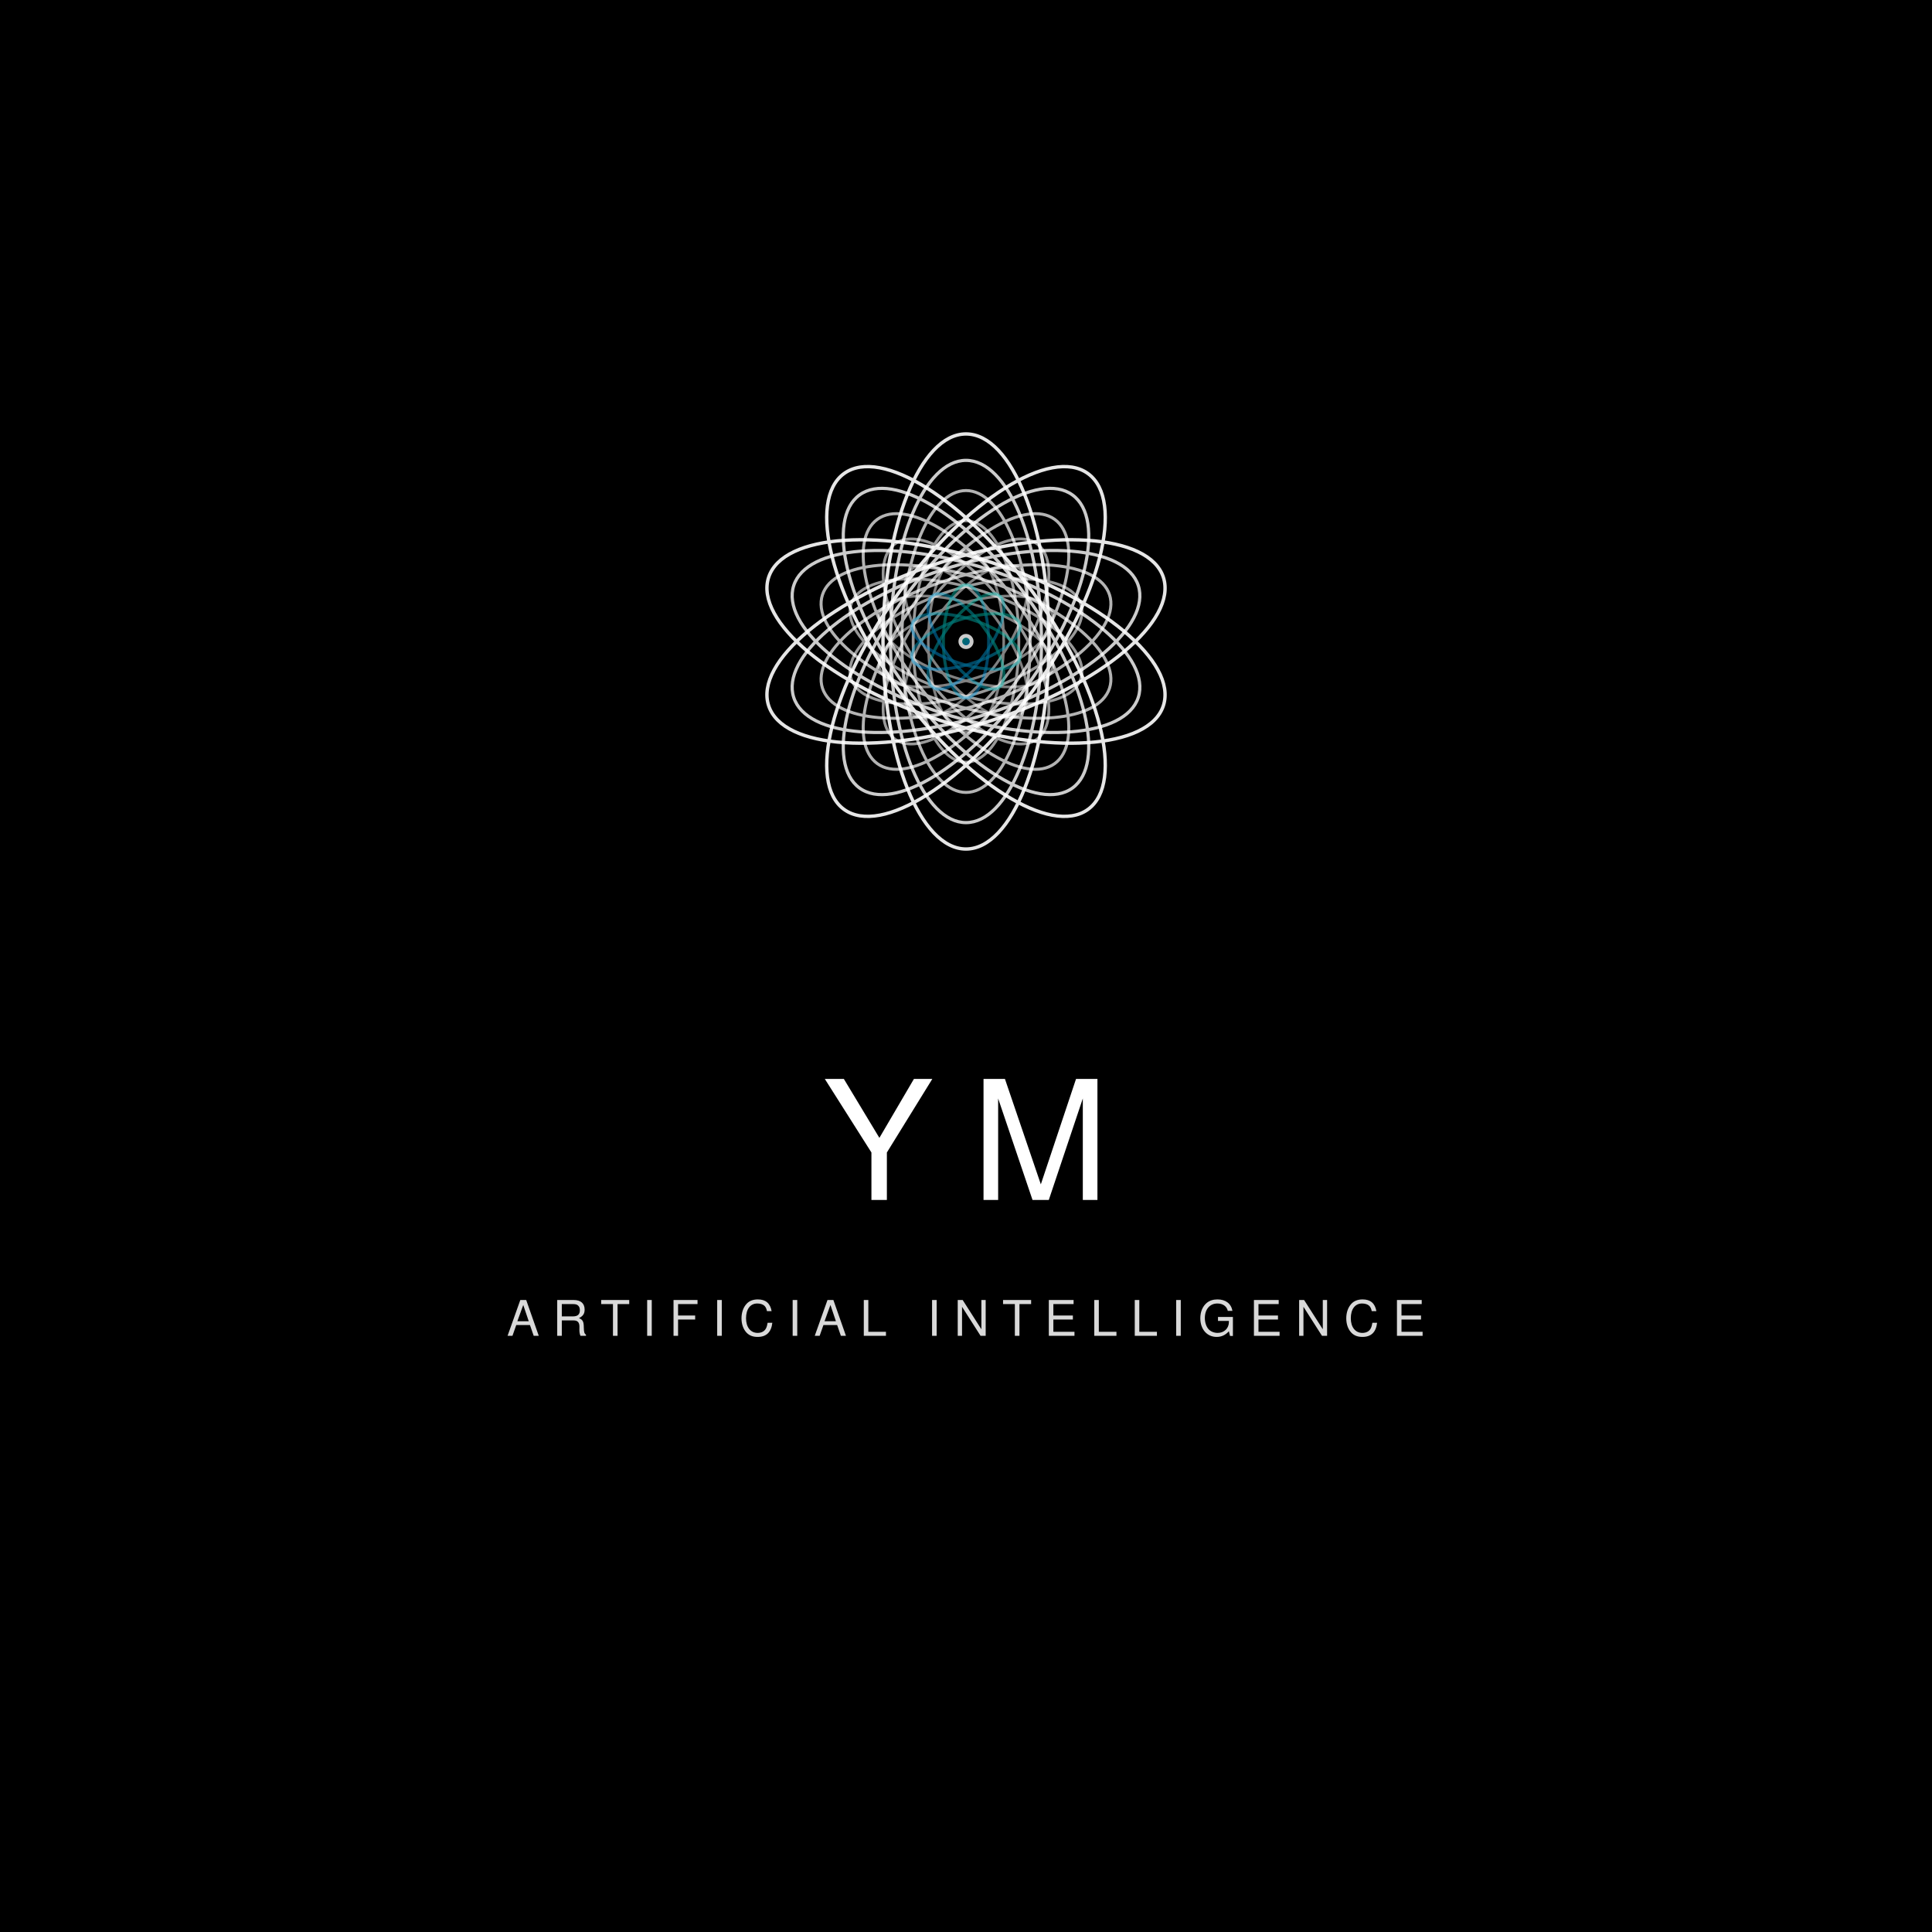
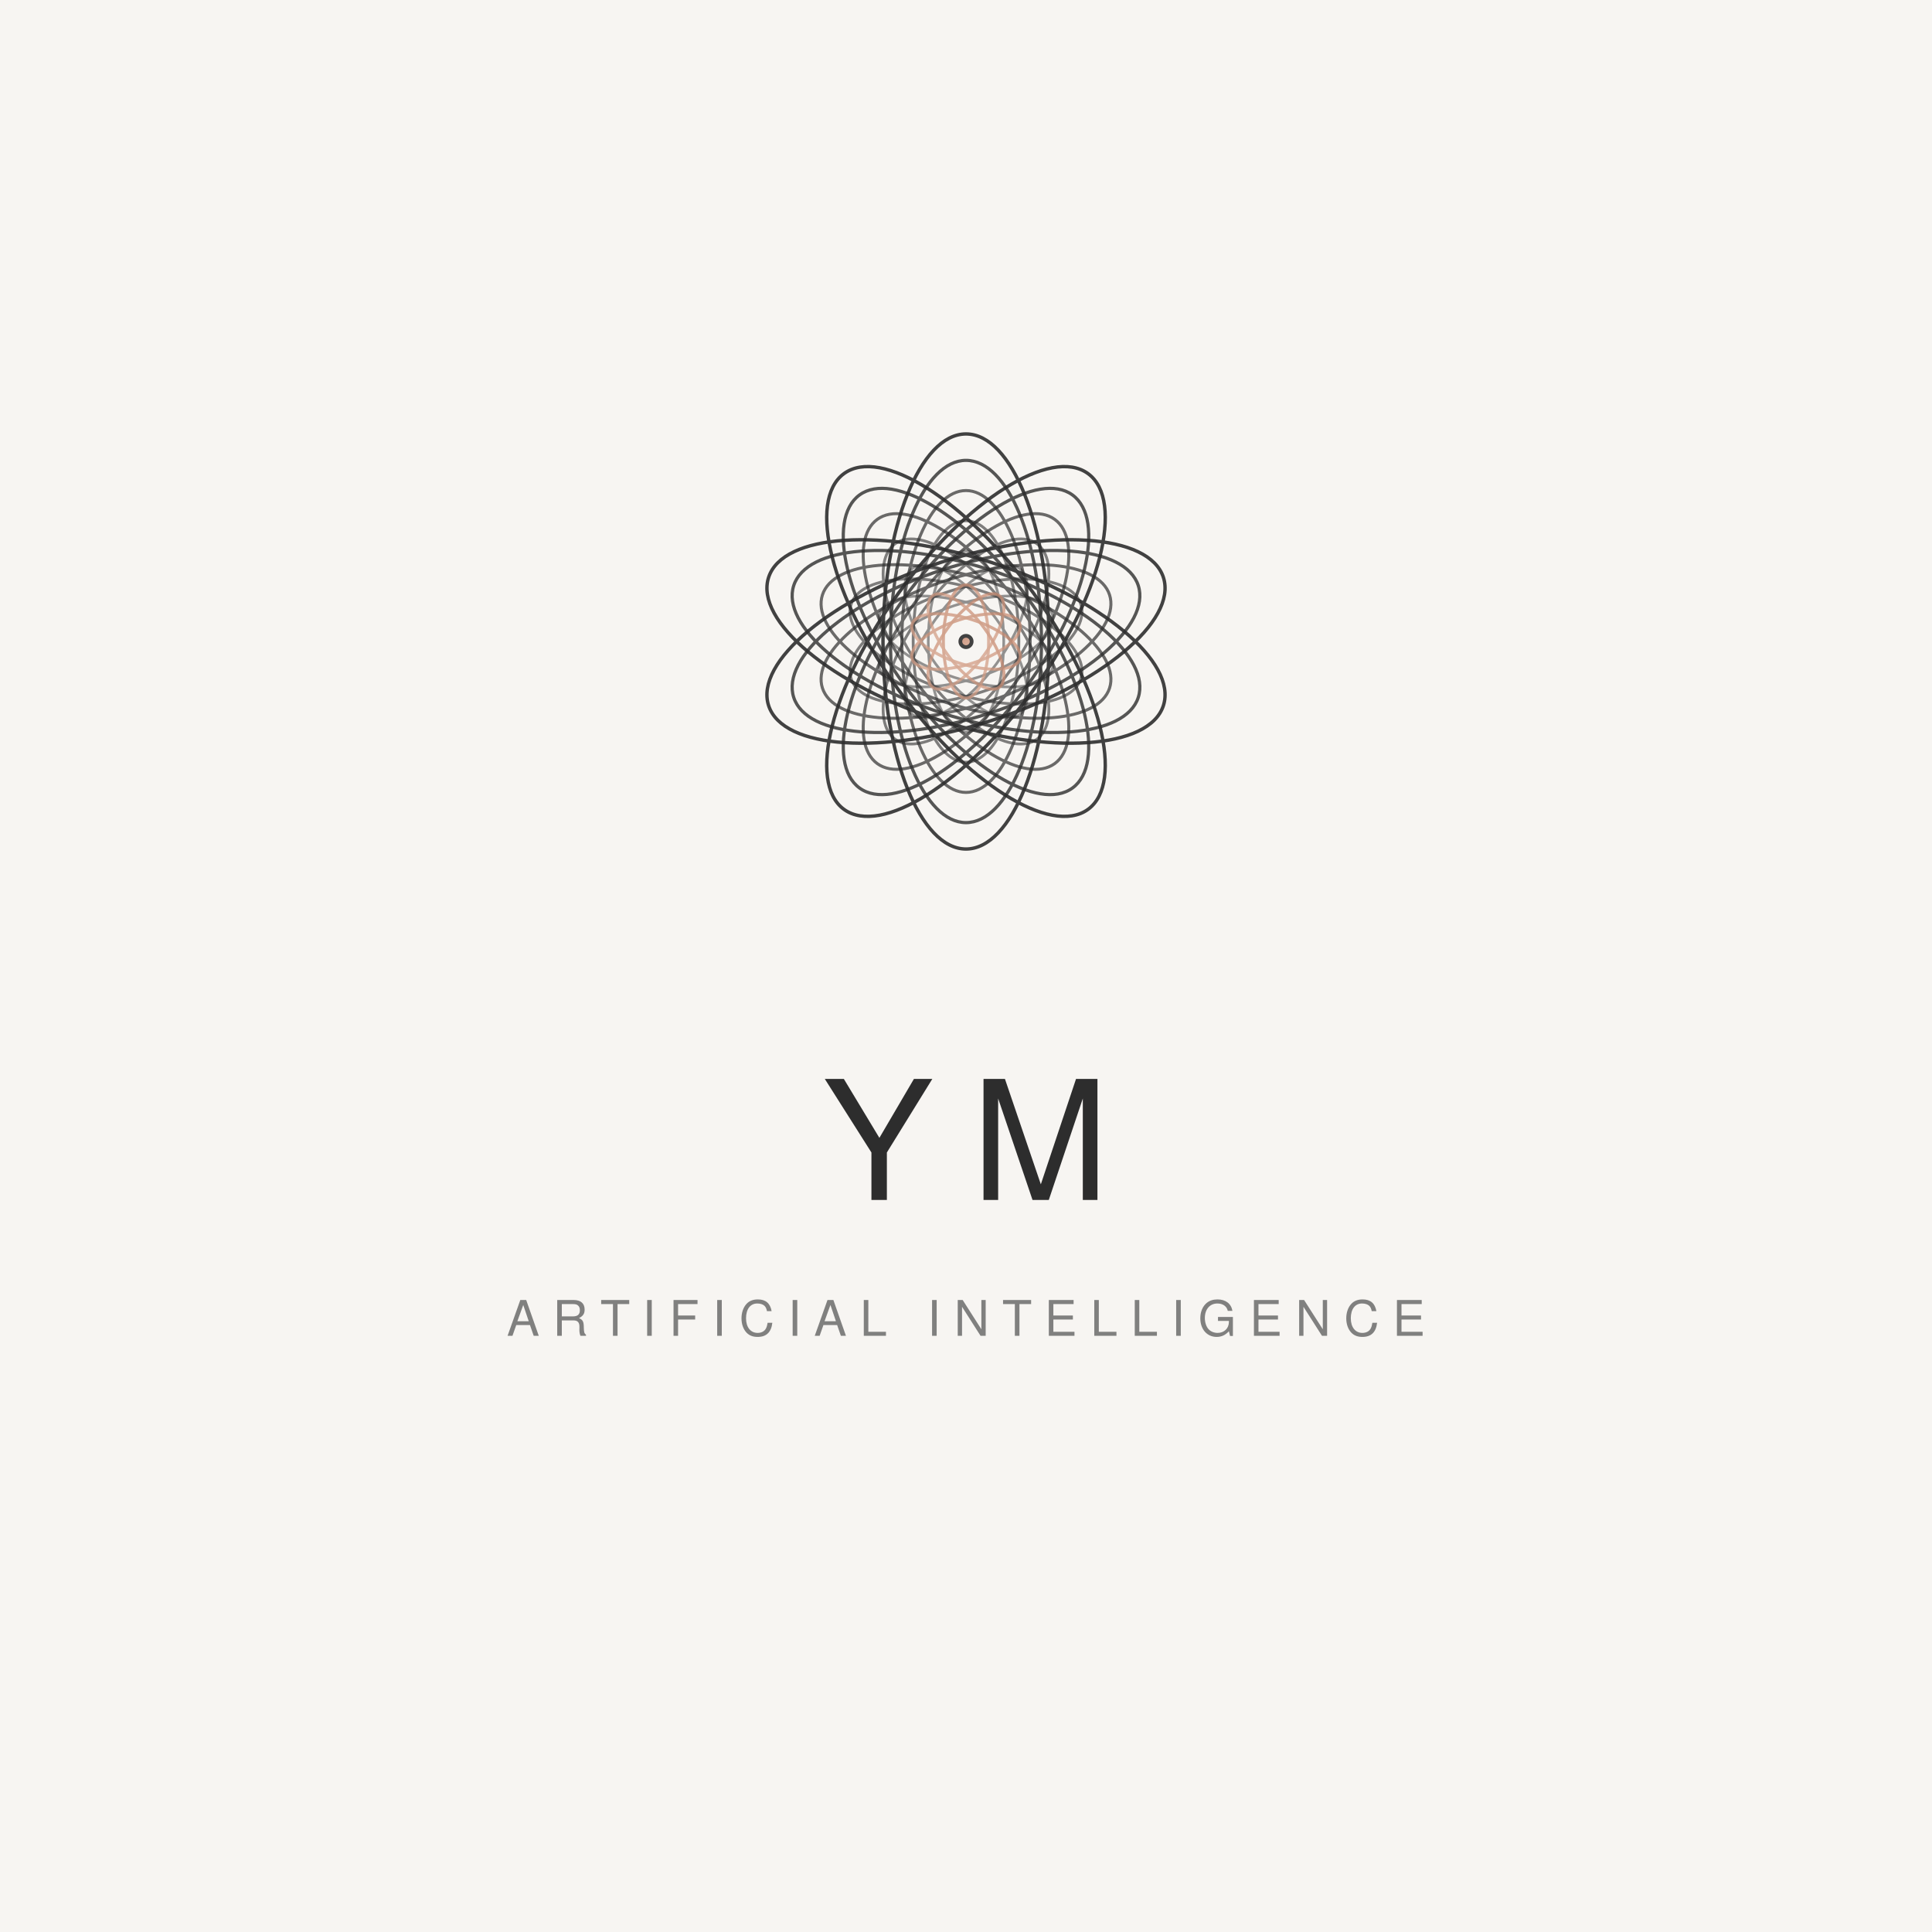
<svg xmlns="http://www.w3.org/2000/svg" width="512" height="512" viewBox="0 0 512 512">
-   <rect width="512" height="512" fill="#000000" />
+   <rect width="512" height="512" fill="#F7F5F2" />
  <defs>
    <linearGradient id="coreAccent" x1="0%" y1="0%" x2="100%" y2="100%">
-       <stop offset="0%" style="stop-color:#00d4aa;stop-opacity:0.7" />
-       <stop offset="100%" style="stop-color:#0099ff;stop-opacity:0.7" />
+       <stop offset="0%" style="stop-color:#C4856A;stop-opacity:0.9" />
+       <stop offset="100%" style="stop-color:#D4A088;stop-opacity:0.9" />
    </linearGradient>
  </defs>
-   <g transform="translate(256, 170)" fill="none" stroke="#ffffff">
+   <g transform="translate(256, 170)" fill="none" stroke="#2D2D2D">
    <g stroke-width="0.9" opacity="0.9">
      <ellipse cx="0" cy="0" rx="22" ry="55" />
      <ellipse cx="0" cy="0" rx="22" ry="55" transform="rotate(36)" />
      <ellipse cx="0" cy="0" rx="22" ry="55" transform="rotate(72)" />
      <ellipse cx="0" cy="0" rx="22" ry="55" transform="rotate(108)" />
      <ellipse cx="0" cy="0" rx="22" ry="55" transform="rotate(144)" />
    </g>
    <g stroke-width="0.85" opacity="0.8">
      <ellipse cx="0" cy="0" rx="20" ry="48" />
      <ellipse cx="0" cy="0" rx="20" ry="48" transform="rotate(36)" />
      <ellipse cx="0" cy="0" rx="20" ry="48" transform="rotate(72)" />
      <ellipse cx="0" cy="0" rx="20" ry="48" transform="rotate(108)" />
      <ellipse cx="0" cy="0" rx="20" ry="48" transform="rotate(144)" />
    </g>
    <g stroke-width="0.8" opacity="0.7">
      <ellipse cx="0" cy="0" rx="17" ry="40" />
      <ellipse cx="0" cy="0" rx="17" ry="40" transform="rotate(36)" />
      <ellipse cx="0" cy="0" rx="17" ry="40" transform="rotate(72)" />
      <ellipse cx="0" cy="0" rx="17" ry="40" transform="rotate(108)" />
      <ellipse cx="0" cy="0" rx="17" ry="40" transform="rotate(144)" />
    </g>
    <g stroke-width="0.75" opacity="0.6">
      <ellipse cx="0" cy="0" rx="14" ry="32" />
      <ellipse cx="0" cy="0" rx="14" ry="32" transform="rotate(36)" />
      <ellipse cx="0" cy="0" rx="14" ry="32" transform="rotate(72)" />
      <ellipse cx="0" cy="0" rx="14" ry="32" transform="rotate(108)" />
      <ellipse cx="0" cy="0" rx="14" ry="32" transform="rotate(144)" />
    </g>
    <g stroke-width="0.7" opacity="0.5">
      <ellipse cx="0" cy="0" rx="10" ry="24" />
      <ellipse cx="0" cy="0" rx="10" ry="24" transform="rotate(36)" />
      <ellipse cx="0" cy="0" rx="10" ry="24" transform="rotate(72)" />
      <ellipse cx="0" cy="0" rx="10" ry="24" transform="rotate(108)" />
      <ellipse cx="0" cy="0" rx="10" ry="24" transform="rotate(144)" />
    </g>
-     <g stroke="url(#coreAccent)" stroke-width="0.8" opacity="0.6">
+     <g stroke="url(#coreAccent)" stroke-width="0.8" opacity="0.8">
      <ellipse cx="0" cy="0" rx="6" ry="15" />
      <ellipse cx="0" cy="0" rx="6" ry="15" transform="rotate(36)" />
      <ellipse cx="0" cy="0" rx="6" ry="15" transform="rotate(72)" />
      <ellipse cx="0" cy="0" rx="6" ry="15" transform="rotate(108)" />
      <ellipse cx="0" cy="0" rx="6" ry="15" transform="rotate(144)" />
    </g>
-     <circle cx="0" cy="0" r="1.5" fill="url(#coreAccent)" opacity="0.8" />
+     <circle cx="0" cy="0" r="1.5" fill="url(#coreAccent)" opacity="0.9" />
  </g>
-   <text x="256" y="318" font-family="Helvetica Neue, Helvetica, Arial, sans-serif" font-size="44" font-weight="300" fill="#ffffff" text-anchor="middle" letter-spacing="10">YM</text>
-   <text x="256" y="354" font-family="Helvetica Neue, Helvetica, Arial, sans-serif" font-size="13" font-weight="300" fill="#ffffff" text-anchor="middle" letter-spacing="3.5" opacity="0.85">ARTIFICIAL INTELLIGENCE</text>
+   <text x="256" y="318" font-family="Helvetica Neue, Helvetica, Arial, sans-serif" font-size="44" font-weight="300" fill="#2D2D2D" text-anchor="middle" letter-spacing="10">YM</text>
+   <text x="256" y="354" font-family="Helvetica Neue, Helvetica, Arial, sans-serif" font-size="13" font-weight="300" fill="#6B6B6B" text-anchor="middle" letter-spacing="3.5" opacity="0.85">ARTIFICIAL INTELLIGENCE</text>
</svg>
